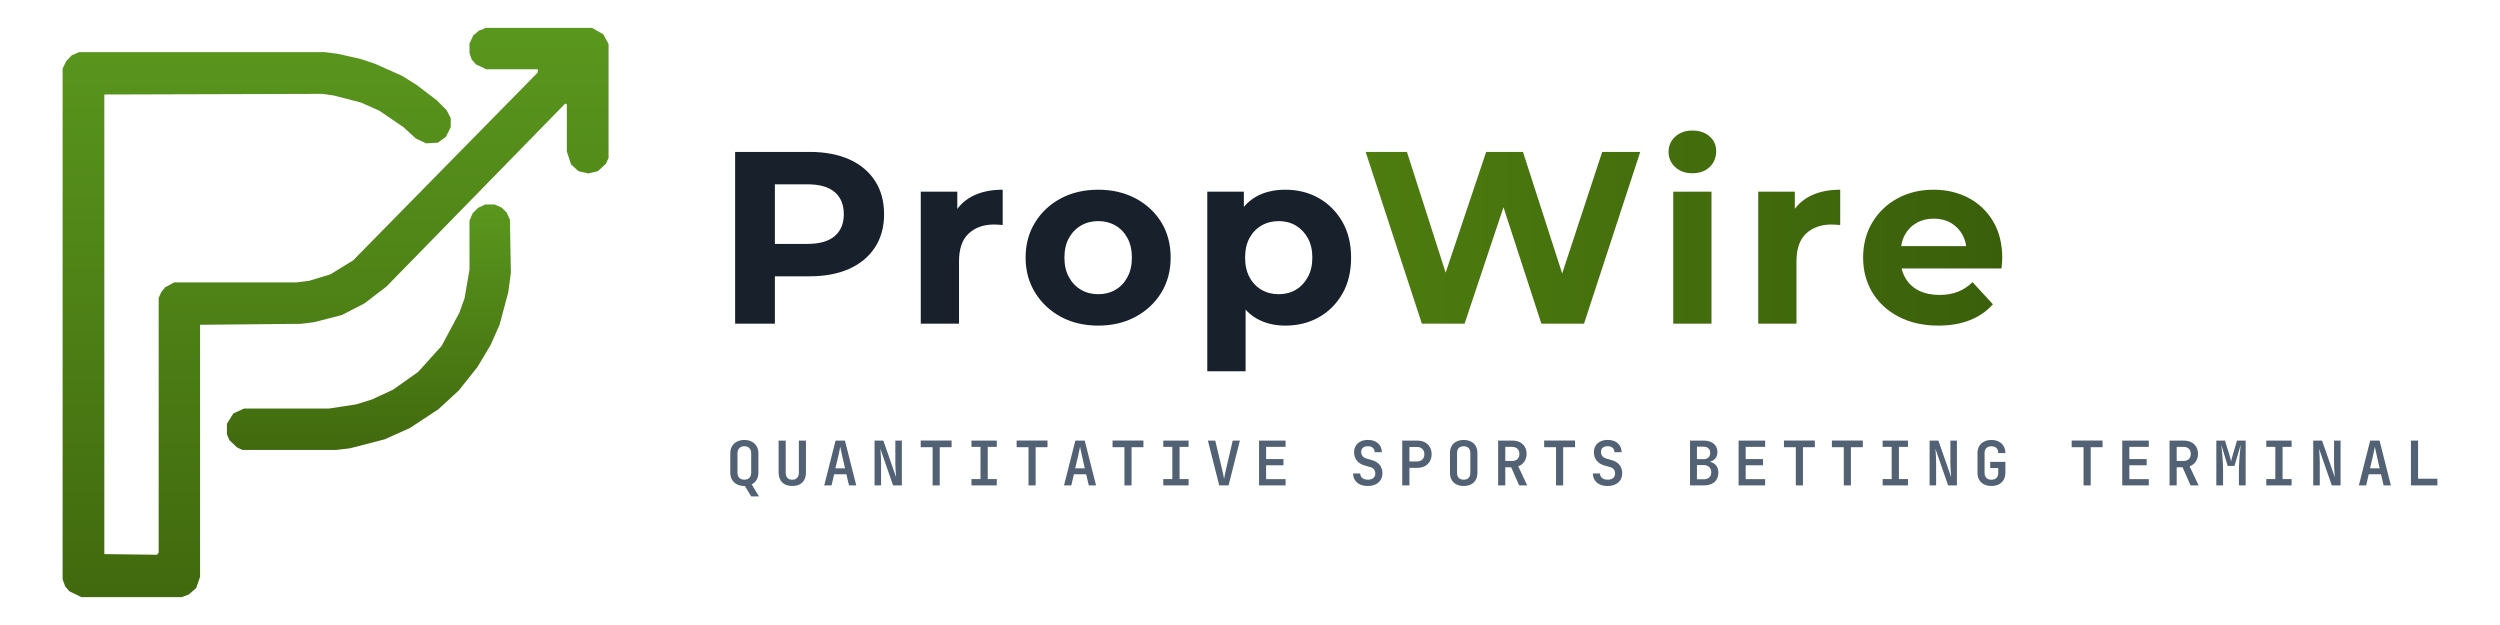
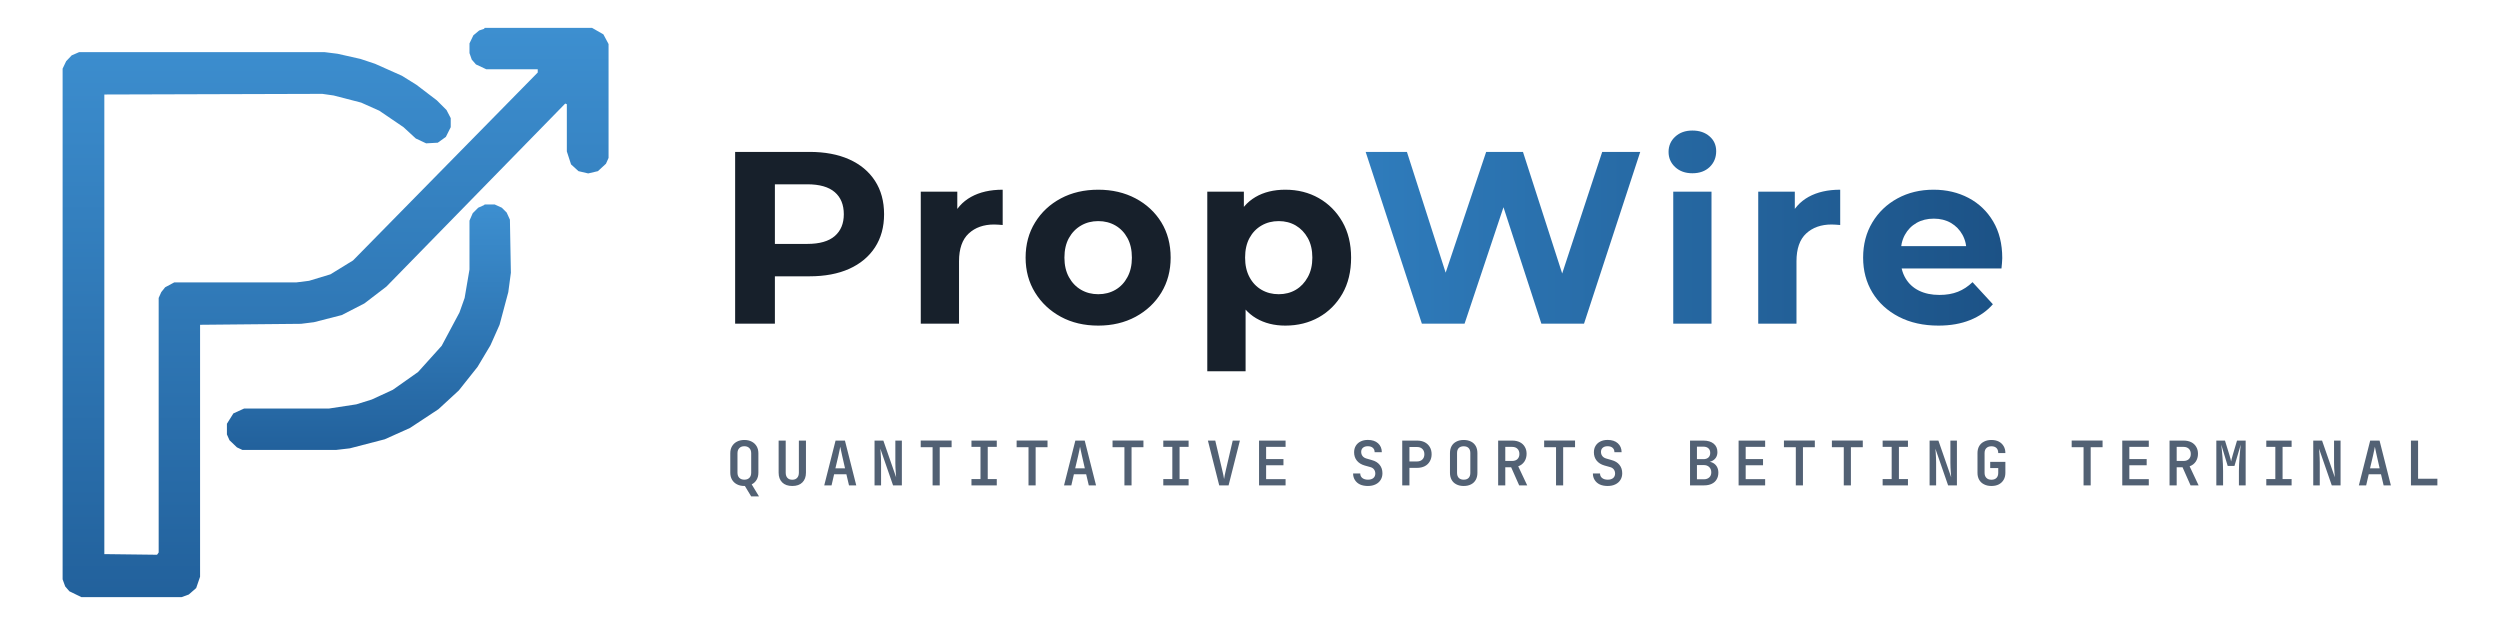
<svg xmlns="http://www.w3.org/2000/svg" width="448.32" height="112.08" viewBox="13.82 13.96 448.32 112.08" fill="none" role="img" aria-label="PropWire — Quantitative Sports Betting Terminal">
  <defs>
    <linearGradient id="pwMark" x1="0" y1="0" x2="0" y2="1">
-       <stop offset="0" stop-color="#5A971E" />
-       <stop offset="1" stop-color="#41690E" />
+       <stop offset="0" stop-color="#3D8FD0" />
+       <stop offset="1" stop-color="#22619C" />
    </linearGradient>
    <linearGradient id="pwWire" x1="0" y1="0" x2="1" y2="0">
-       <stop offset="0" stop-color="#4d7c0f" />
-       <stop offset="1" stop-color="#3A5F0B" />
+       <stop offset="0" stop-color="#2F7CBC" />
+       <stop offset="1" stop-color="#1C5286" />
    </linearGradient>
  </defs>
  <g transform="translate(16,12) scale(0.58)" fill="url(#pwMark)">
    <path d="M 146.1 12.0 L 179.3 12.0 L 182.8 14.0 L 184.4 17.0 L 184.4 52.2 L 183.6 54.0 L 181.1 56.3 L 178.1 57.0 L 175.1 56.3 L 172.8 54.2 L 171.5 50.2 L 171.5 35.6 L 171.0 35.4 L 115.7 92.0 L 108.9 97.2 L 101.9 100.8 L 93.3 103.0 L 89.3 103.5 L 58.1 103.8 L 58.1 181.7 L 56.9 185.2 L 54.6 187.2 L 52.4 188.0 L 21.4 188.0 L 17.7 186.2 L 16.4 184.7 L 15.6 182.5 L 15.6 24.6 L 16.7 22.3 L 18.4 20.5 L 20.7 19.5 L 96.6 19.5 L 100.6 20.0 L 107.7 21.6 L 112.2 23.1 L 120.5 26.8 L 125.0 29.6 L 131.3 34.4 L 134.3 37.4 L 135.6 39.9 L 135.6 42.7 L 134.1 45.7 L 131.6 47.5 L 128.0 47.7 L 124.8 46.2 L 121.0 42.7 L 113.5 37.6 L 107.9 35.1 L 99.4 32.9 L 95.9 32.4 L 28.5 32.6 L 28.5 174.7 L 44.8 174.9 L 45.3 174.2 L 45.3 95.5 L 46.1 93.7 L 47.3 92.2 L 50.1 90.7 L 87.8 90.7 L 91.8 90.2 L 98.4 88.2 L 105.4 83.9 L 162.5 25.8 L 162.5 24.8 L 146.6 24.8 L 143.4 23.3 L 142.1 21.8 L 141.4 19.8 L 141.4 16.8 L 142.6 14.3 L 144.4 12.8 L 145.9 12.3 Z" />
    <path d="M 146.1 66.6 L 149.2 66.6 L 151.4 67.6 L 152.9 69.1 L 153.9 71.3 L 154.2 87.7 L 153.4 93.7 L 150.7 103.8 L 147.9 110.1 L 143.9 116.8 L 138.1 124.1 L 131.8 129.9 L 123.0 135.7 L 115.2 139.2 L 104.4 142.0 L 100.1 142.5 L 71.2 142.5 L 69.5 141.7 L 67.2 139.5 L 66.4 137.7 L 66.4 134.4 L 68.4 131.2 L 71.7 129.7 L 97.9 129.7 L 106.4 128.4 L 111.2 126.9 L 117.7 123.9 L 125.5 118.4 L 132.8 110.3 L 138.3 100.0 L 139.9 95.5 L 141.4 86.7 L 141.4 71.6 L 142.4 69.3 L 144.1 67.6 L 145.9 66.8 Z" />
  </g>
  <path d="M145.65 72.00V41.20H158.98Q163.12 41.20 166.11 42.54Q169.10 43.88 170.73 46.39Q172.36 48.90 172.36 52.38Q172.36 55.81 170.73 58.32Q169.10 60.82 166.11 62.17Q163.12 63.51 158.98 63.51H149.61L152.78 60.30V72.00ZM152.78 61.09 149.61 57.70H158.59Q161.89 57.70 163.52 56.29Q165.14 54.88 165.14 52.38Q165.14 49.82 163.52 48.42Q161.89 47.01 158.59 47.01H149.61L152.78 43.62ZM178.94 72.00V48.33H185.49V55.02L184.57 53.08Q185.62 50.57 187.96 49.27Q190.29 47.98 193.63 47.98V54.31Q193.19 54.27 192.84 54.25Q192.49 54.22 192.09 54.22Q189.28 54.22 187.54 55.83Q185.80 57.44 185.80 60.82V72.00ZM210.77 72.35Q206.98 72.35 204.06 70.77Q201.13 69.18 199.44 66.43Q197.74 63.68 197.74 60.16Q197.74 56.60 199.44 53.85Q201.13 51.10 204.06 49.54Q206.98 47.98 210.77 47.98Q214.51 47.98 217.46 49.54Q220.40 51.10 222.08 53.83Q223.75 56.56 223.75 60.16Q223.75 63.68 222.08 66.43Q220.40 69.18 217.46 70.77Q214.51 72.35 210.77 72.35ZM210.77 66.72Q212.48 66.72 213.85 65.93Q215.21 65.14 216.00 63.66Q216.80 62.19 216.80 60.16Q216.80 58.10 216.00 56.64Q215.21 55.19 213.85 54.40Q212.48 53.61 210.77 53.61Q209.05 53.61 207.69 54.40Q206.32 55.19 205.51 56.64Q204.70 58.10 204.70 60.16Q204.70 62.19 205.51 63.66Q206.32 65.14 207.69 65.93Q209.05 66.72 210.77 66.72ZM244.32 72.35Q241.32 72.35 239.08 71.03Q236.84 69.71 235.58 67.01Q234.33 64.30 234.33 60.16Q234.33 55.98 235.52 53.30Q236.70 50.62 238.95 49.30Q241.19 47.98 244.32 47.98Q247.66 47.98 250.32 49.49Q252.98 51.01 254.55 53.74Q256.11 56.47 256.11 60.16Q256.11 63.90 254.55 66.63Q252.98 69.36 250.32 70.86Q247.66 72.35 244.32 72.35ZM230.32 80.54V48.33H236.88V53.17L236.75 60.21L237.19 67.20V80.54ZM243.13 66.72Q244.84 66.72 246.19 65.93Q247.53 65.14 248.34 63.66Q249.16 62.19 249.16 60.16Q249.16 58.10 248.34 56.64Q247.53 55.19 246.19 54.40Q244.84 53.61 243.13 53.61Q241.41 53.61 240.05 54.40Q238.68 55.19 237.89 56.64Q237.10 58.10 237.10 60.16Q237.10 62.19 237.89 63.66Q238.68 65.14 240.05 65.93Q241.41 66.72 243.13 66.72Z" fill="#17202b" />
  <path d="M268.80 72.00 258.72 41.20H266.12L274.87 68.48H271.18L280.33 41.20H286.93L295.73 68.48H292.16L301.14 41.20H307.96L297.88 72.00H290.23L282.44 48.06H284.46L276.46 72.00ZM313.88 72.00V48.33H320.74V72.00ZM317.31 45.03Q315.42 45.03 314.23 43.93Q313.04 42.83 313.04 41.20Q313.04 39.57 314.23 38.47Q315.42 37.37 317.31 37.37Q319.20 37.37 320.39 38.41Q321.58 39.44 321.58 41.07Q321.58 42.78 320.41 43.91Q319.24 45.03 317.31 45.03ZM329.12 72.00V48.33H335.68V55.02L334.75 53.08Q335.81 50.57 338.14 49.27Q340.47 47.98 343.82 47.98V54.31Q343.38 54.27 343.02 54.25Q342.67 54.22 342.28 54.22Q339.46 54.22 337.72 55.83Q335.98 57.44 335.98 60.82V72.00ZM361.44 72.35Q357.39 72.35 354.33 70.77Q351.27 69.18 349.60 66.43Q347.93 63.68 347.93 60.16Q347.93 56.60 349.58 53.85Q351.23 51.10 354.09 49.54Q356.95 47.98 360.56 47.98Q364.03 47.98 366.83 49.45Q369.62 50.92 371.25 53.67Q372.88 56.42 372.88 60.25Q372.88 60.65 372.83 61.15Q372.79 61.66 372.74 62.10H353.52V58.10H369.14L366.50 59.28Q366.50 57.44 365.75 56.07Q365.00 54.71 363.68 53.94Q362.36 53.17 360.60 53.17Q358.84 53.17 357.50 53.94Q356.16 54.71 355.41 56.09Q354.66 57.48 354.66 59.37V60.43Q354.66 62.36 355.52 63.84Q356.38 65.31 357.94 66.08Q359.50 66.85 361.61 66.85Q363.50 66.85 364.93 66.28Q366.36 65.71 367.55 64.56L371.20 68.52Q369.58 70.37 367.11 71.36Q364.65 72.35 361.44 72.35Z" fill="url(#pwWire)" />
  <path d="M148.53 102.98 147.33 101.00 147.54 101.10Q147.50 101.10 147.44 101.10Q147.38 101.11 147.30 101.11Q146.54 101.11 145.97 100.81Q145.41 100.52 145.09 99.98Q144.78 99.44 144.78 98.72V95.25Q144.78 94.52 145.09 93.99Q145.41 93.45 145.97 93.16Q146.54 92.86 147.30 92.86Q148.07 92.86 148.63 93.16Q149.19 93.45 149.51 93.99Q149.82 94.52 149.82 95.25V98.72Q149.82 99.45 149.51 99.99Q149.19 100.54 148.62 100.82L149.93 102.98ZM147.30 99.98Q147.89 99.98 148.21 99.64Q148.53 99.31 148.53 98.72V95.25Q148.53 94.65 148.20 94.32Q147.87 93.98 147.30 93.98Q146.73 93.98 146.40 94.32Q146.07 94.65 146.07 95.25V98.72Q146.07 99.31 146.39 99.64Q146.72 99.98 147.30 99.98ZM155.90 101.11Q154.73 101.11 154.09 100.47Q153.45 99.83 153.45 98.73V92.97H154.72V98.72Q154.72 99.32 155.02 99.65Q155.32 99.99 155.90 99.99Q156.47 99.99 156.77 99.65Q157.08 99.32 157.08 98.72V92.97H158.35V98.73Q158.35 99.83 157.71 100.47Q157.08 101.11 155.90 101.11ZM161.63 101.00 163.66 92.97H165.34L167.37 101.00H166.07L165.60 99.01H163.40L162.94 101.00ZM163.63 97.95H165.36L164.85 95.72Q164.72 95.15 164.63 94.70Q164.53 94.25 164.50 94.07Q164.47 94.25 164.38 94.69Q164.29 95.14 164.16 95.71ZM170.65 101.00V92.97H172.23L174.52 99.55Q174.50 99.22 174.46 98.76Q174.42 98.31 174.40 97.82Q174.38 97.33 174.38 96.94V92.97H175.55V101.00H173.97L171.69 94.42Q171.72 94.72 171.75 95.16Q171.78 95.60 171.80 96.07Q171.82 96.53 171.82 96.93V101.00ZM181.06 101.00V94.15H178.93V92.96H184.47V94.15H182.34V101.00ZM188.03 101.00V99.87H189.65V94.10H188.03V92.97H192.57V94.10H190.95V99.87H192.57V101.00ZM198.26 101.00V94.15H196.13V92.96H201.67V94.15H199.54V101.00ZM204.63 101.00 206.66 92.97H208.34L210.37 101.00H209.07L208.60 99.01H206.40L205.94 101.00ZM206.63 97.95H208.36L207.85 95.72Q207.72 95.15 207.63 94.70Q207.53 94.25 207.50 94.07Q207.47 94.25 207.38 94.69Q207.29 95.14 207.16 95.71ZM215.46 101.00V94.15H213.33V92.96H218.87V94.15H216.74V101.00ZM222.43 101.00V99.87H224.05V94.10H222.43V92.97H226.97V94.10H225.35V99.87H226.97V101.00ZM232.46 101.00 230.43 92.97H231.75L233.00 98.26Q233.11 98.69 233.20 99.14Q233.29 99.59 233.33 99.87Q233.38 99.59 233.46 99.14Q233.54 98.69 233.65 98.25L234.88 92.97H236.17L234.14 101.00ZM239.60 101.00V92.97H244.36V94.09H240.87V96.28H243.98V97.40H240.87V99.88H244.36V101.00ZM259.12 101.11Q258.31 101.11 257.71 100.84Q257.12 100.56 256.80 100.05Q256.47 99.55 256.47 98.87H257.75Q257.75 99.38 258.12 99.68Q258.50 99.98 259.14 99.98Q259.75 99.98 260.10 99.69Q260.45 99.39 260.45 98.88Q260.45 98.45 260.21 98.13Q259.97 97.82 259.52 97.71L258.55 97.44Q257.64 97.18 257.14 96.56Q256.65 95.94 256.65 95.08Q256.65 94.40 256.95 93.91Q257.25 93.41 257.81 93.13Q258.36 92.85 259.12 92.85Q260.27 92.85 260.94 93.45Q261.61 94.05 261.62 95.05H260.33Q260.33 94.55 260.01 94.27Q259.69 93.98 259.11 93.98Q258.55 93.98 258.24 94.25Q257.92 94.52 257.92 94.99Q257.92 95.43 258.16 95.74Q258.40 96.05 258.84 96.18L259.84 96.47Q260.75 96.71 261.24 97.33Q261.73 97.94 261.73 98.83Q261.73 99.52 261.40 100.03Q261.08 100.54 260.50 100.82Q259.91 101.11 259.12 101.11ZM265.28 101.00V92.97H267.94Q268.73 92.97 269.32 93.27Q269.90 93.58 270.22 94.12Q270.55 94.67 270.55 95.42Q270.55 96.15 270.22 96.70Q269.90 97.26 269.32 97.56Q268.73 97.86 267.94 97.86H266.57V101.00ZM266.57 96.71H267.94Q268.54 96.71 268.89 96.36Q269.25 96.01 269.25 95.42Q269.25 94.82 268.89 94.47Q268.54 94.12 267.94 94.12H266.57ZM276.30 101.11Q275.54 101.11 274.99 100.82Q274.43 100.54 274.13 100.00Q273.84 99.47 273.84 98.76V95.21Q273.84 94.49 274.13 93.96Q274.43 93.43 274.99 93.15Q275.54 92.86 276.30 92.86Q277.07 92.86 277.62 93.15Q278.17 93.43 278.47 93.96Q278.76 94.49 278.76 95.21V98.76Q278.76 99.47 278.47 100.00Q278.17 100.54 277.62 100.82Q277.07 101.11 276.30 101.11ZM276.30 99.98Q276.88 99.98 277.19 99.66Q277.49 99.34 277.49 98.76V95.21Q277.49 94.62 277.19 94.31Q276.88 93.99 276.30 93.99Q275.72 93.99 275.41 94.31Q275.11 94.62 275.11 95.21V98.76Q275.11 99.34 275.42 99.66Q275.73 99.98 276.30 99.98ZM282.48 101.00V92.97H285.01Q285.79 92.97 286.37 93.26Q286.95 93.55 287.26 94.09Q287.58 94.62 287.58 95.33Q287.58 96.14 287.18 96.74Q286.77 97.34 286.08 97.58L287.69 101.00H286.25L284.81 97.75H283.76V101.00ZM283.76 96.62H285.01Q285.59 96.62 285.94 96.29Q286.29 95.95 286.29 95.37Q286.29 94.78 285.94 94.44Q285.59 94.10 285.01 94.10H283.76ZM292.86 101.00V94.15H290.73V92.96H296.27V94.15H294.14V101.00ZM302.12 101.11Q301.31 101.11 300.71 100.84Q300.12 100.56 299.80 100.05Q299.47 99.55 299.47 98.87H300.75Q300.75 99.38 301.12 99.68Q301.50 99.98 302.14 99.98Q302.75 99.98 303.10 99.69Q303.45 99.39 303.45 98.88Q303.45 98.45 303.21 98.13Q302.97 97.82 302.52 97.71L301.55 97.44Q300.64 97.18 300.14 96.56Q299.65 95.94 299.65 95.08Q299.65 94.40 299.95 93.91Q300.25 93.41 300.81 93.13Q301.36 92.85 302.12 92.85Q303.27 92.85 303.94 93.45Q304.61 94.05 304.62 95.05H303.33Q303.33 94.55 303.01 94.27Q302.69 93.98 302.11 93.98Q301.55 93.98 301.24 94.25Q300.92 94.52 300.92 94.99Q300.92 95.43 301.16 95.74Q301.40 96.05 301.84 96.18L302.84 96.47Q303.75 96.71 304.24 97.33Q304.73 97.94 304.73 98.83Q304.73 99.52 304.40 100.03Q304.08 100.54 303.50 100.82Q302.91 101.11 302.12 101.11ZM316.89 101.00V92.97H319.30Q320.45 92.97 321.13 93.52Q321.80 94.07 321.80 95.04Q321.80 95.58 321.56 95.98Q321.31 96.38 320.89 96.60Q320.48 96.82 319.94 96.82V96.74Q320.53 96.73 320.99 96.96Q321.44 97.19 321.71 97.65Q321.97 98.10 321.97 98.72Q321.97 99.42 321.66 99.93Q321.36 100.45 320.79 100.72Q320.22 101.00 319.44 101.00ZM318.13 99.91H319.36Q319.97 99.91 320.33 99.58Q320.70 99.25 320.70 98.67Q320.70 98.07 320.33 97.72Q319.97 97.36 319.36 97.36H318.13ZM318.13 96.30H319.29Q319.86 96.30 320.19 96.00Q320.51 95.70 320.51 95.18Q320.51 94.65 320.19 94.36Q319.86 94.06 319.30 94.06H318.13ZM325.60 101.00V92.97H330.36V94.09H326.87V96.28H329.98V97.40H326.87V99.88H330.36V101.00ZM335.86 101.00V94.15H333.73V92.96H339.27V94.15H337.14V101.00ZM344.46 101.00V94.15H342.33V92.96H347.87V94.15H345.74V101.00ZM351.43 101.00V99.87H353.05V94.10H351.43V92.97H355.97V94.10H354.35V99.87H355.97V101.00ZM359.85 101.00V92.97H361.43L363.72 99.55Q363.70 99.22 363.66 98.76Q363.62 98.31 363.60 97.82Q363.58 97.33 363.58 96.94V92.97H364.75V101.00H363.17L360.89 94.42Q360.92 94.72 360.95 95.16Q360.98 95.60 361.00 96.07Q361.02 96.53 361.02 96.93V101.00ZM370.94 101.11Q370.18 101.11 369.62 100.82Q369.05 100.54 368.74 100.00Q368.44 99.47 368.44 98.76V95.21Q368.44 94.49 368.74 93.96Q369.05 93.43 369.62 93.15Q370.18 92.86 370.94 92.86Q371.71 92.86 372.27 93.15Q372.82 93.44 373.13 93.97Q373.44 94.49 373.44 95.21H372.16Q372.16 94.62 371.85 94.31Q371.53 93.99 370.94 93.99Q370.36 93.99 370.04 94.31Q369.71 94.62 369.71 95.21V98.76Q369.71 99.34 370.04 99.66Q370.36 99.99 370.94 99.99Q371.53 99.99 371.85 99.66Q372.16 99.34 372.16 98.75V97.90H370.72V96.78H373.44V98.76Q373.44 99.47 373.13 100.00Q372.82 100.53 372.27 100.82Q371.71 101.11 370.94 101.11ZM387.46 101.00V94.15H385.33V92.96H390.87V94.15H388.74V101.00ZM394.40 101.00V92.97H399.16V94.09H395.67V96.28H398.78V97.40H395.67V99.88H399.16V101.00ZM402.88 101.00V92.97H405.41Q406.19 92.97 406.77 93.26Q407.35 93.55 407.66 94.09Q407.98 94.62 407.98 95.33Q407.98 96.14 407.58 96.74Q407.17 97.34 406.48 97.58L408.09 101.00H406.65L405.21 97.75H404.16V101.00ZM404.16 96.62H405.41Q405.99 96.62 406.34 96.29Q406.69 95.95 406.69 95.37Q406.69 94.78 406.34 94.44Q405.99 94.10 405.41 94.10H404.16ZM411.27 101.00V92.97H412.82L413.61 95.53Q413.73 95.91 413.81 96.23Q413.89 96.56 413.92 96.71Q413.95 96.56 414.03 96.23Q414.11 95.91 414.22 95.53L414.98 92.97H416.53V101.00H415.32V98.40Q415.32 97.86 415.35 97.23Q415.38 96.59 415.43 95.94Q415.48 95.29 415.54 94.70Q415.60 94.11 415.65 93.69L414.52 97.52H413.31L412.15 93.69Q412.21 94.10 412.26 94.67Q412.32 95.24 412.37 95.88Q412.41 96.52 412.45 97.17Q412.48 97.82 412.48 98.40V101.00ZM420.23 101.00V99.87H421.85V94.10H420.23V92.97H424.77V94.10H423.15V99.87H424.77V101.00ZM428.65 101.00V92.97H430.23L432.52 99.55Q432.50 99.22 432.46 98.76Q432.42 98.31 432.40 97.82Q432.38 97.33 432.38 96.94V92.97H433.55V101.00H431.97L429.69 94.42Q429.72 94.72 429.75 95.16Q429.78 95.60 429.80 96.07Q429.82 96.53 429.82 96.93V101.00ZM436.83 101.00 438.86 92.97H440.54L442.57 101.00H441.27L440.80 99.01H438.60L438.14 101.00ZM438.83 97.95H440.56L440.05 95.72Q439.92 95.15 439.83 94.70Q439.73 94.25 439.70 94.07Q439.67 94.25 439.58 94.69Q439.49 95.14 439.36 95.71ZM446.17 101.00V92.97H447.45V99.81H450.91V101.00Z" fill="#526174" />
</svg>
